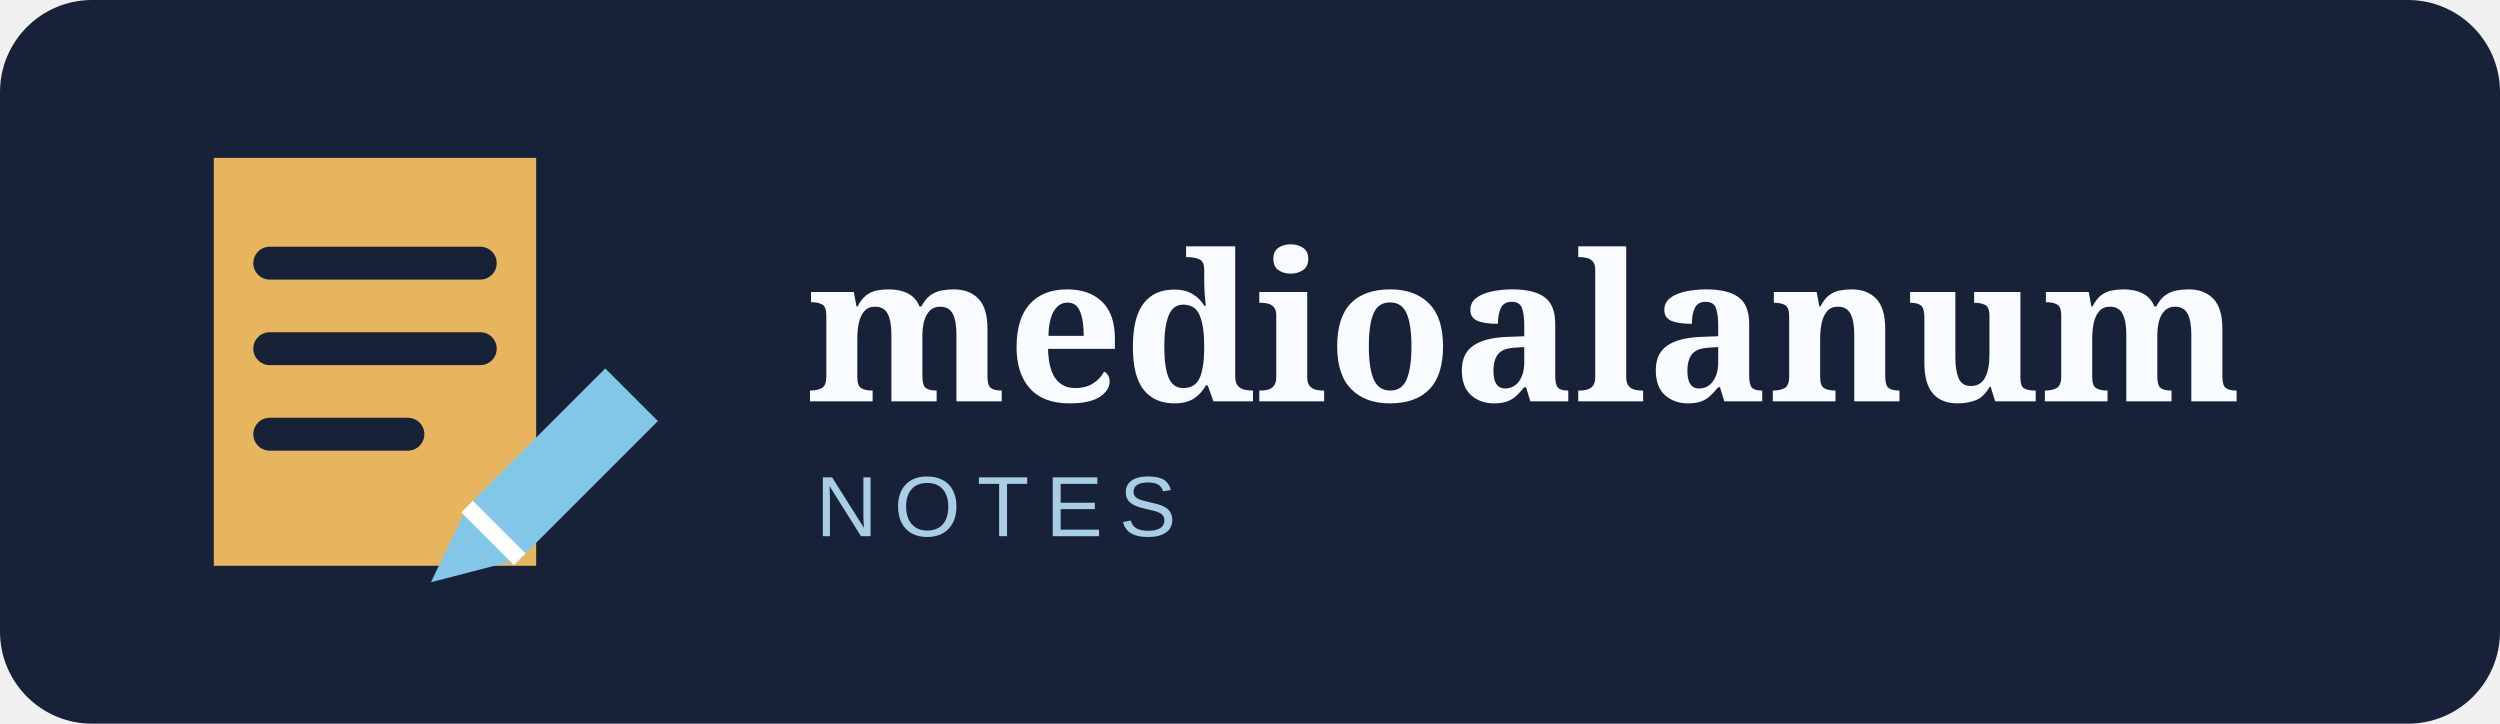
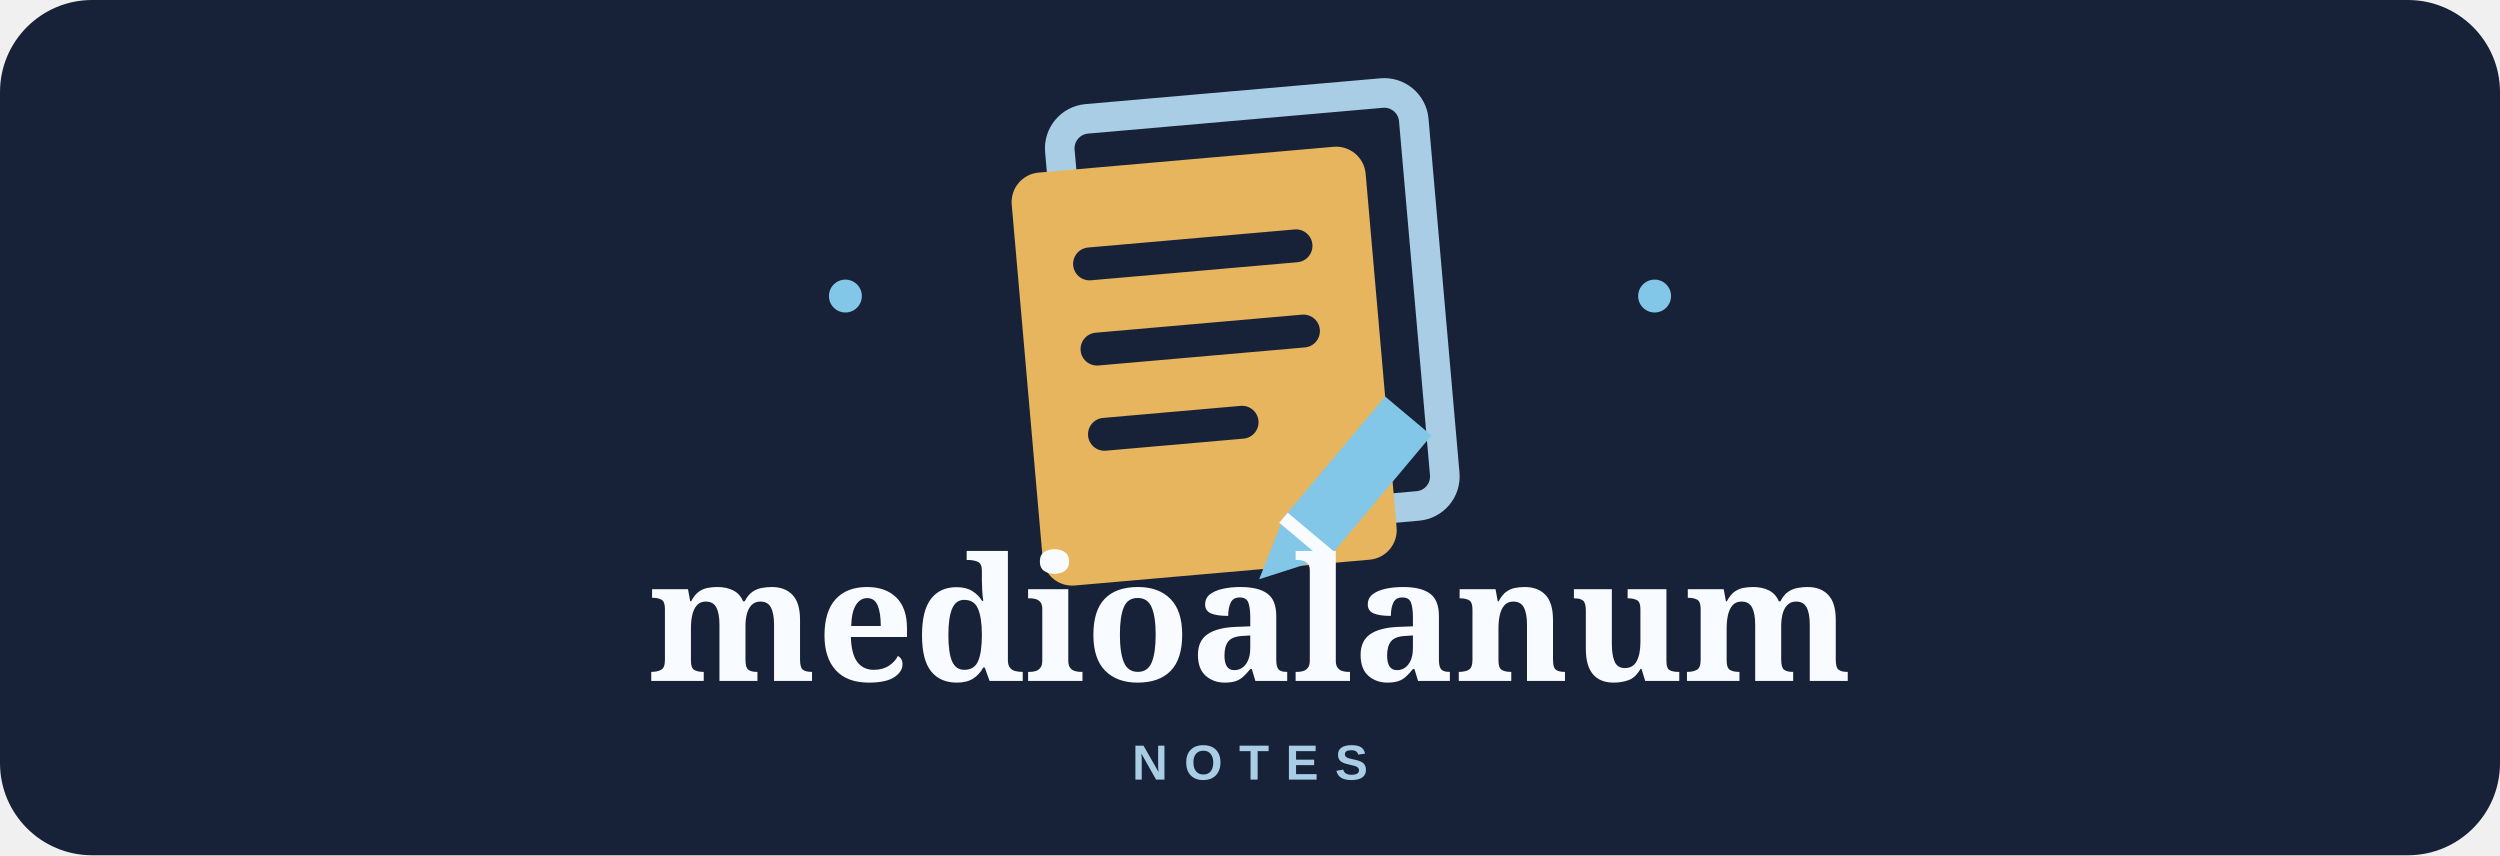
- <svg xmlns="http://www.w3.org/2000/svg" viewBox="0 0 760 220" role="img" aria-labelledby="title">
-   <rect width="760" height="220" rx="28" fill="#172238" />
-   <path d="M65 48h98v124H65z" fill="#e6b55d" />
-   <path d="M82 80h64M82 106h64M82 132h42" stroke="#172238" stroke-linecap="round" stroke-width="10" />
-   <path d="m142 154 42-42 16 16-42 42-27 7z" fill="#82c7e8" />
-   <path d="m142 154 16 16" stroke="#fff" stroke-width="5" />
-   <text x="245" y="122" fill="#f8fbff" font-family="Georgia, serif" font-size="62" font-weight="700">medioalanum</text>
-   <text x="248" y="163" fill="#a9cde4" font-family="Arial, Helvetica, sans-serif" font-size="26" letter-spacing="5">NOTES</text>
+ <svg xmlns="http://www.w3.org/2000/svg" viewBox="0 0 760 260" role="img" aria-labelledby="title">
+   <rect width="760" height="260" rx="28" fill="#172238" />
+   <g transform="translate(310 22) rotate(-5 70 65)">
+     <rect x="16" y="10" width="108" height="126" rx="9" fill="none" stroke="#a9cde4" stroke-width="9" />
+     <rect x="0" y="25" width="108" height="126" rx="9" fill="#e6b55d" />
+     <path d="M22 54h63M22 80h63M22 106h42" stroke="#172238" stroke-linecap="round" stroke-width="10" />
+     <path d="m74 136 34-34 13 13-34 34-22 5z" fill="#82c7e8" />
+     <path d="m74 136 13 13" stroke="#f8fbff" stroke-width="4" />
+   </g>
+   <circle cx="257" cy="90" r="5" fill="#82c7e8" />
+   <circle cx="503" cy="90" r="5" fill="#82c7e8" />
+   <text x="380" y="207" fill="#f8fbff" font-family="Georgia, serif" font-size="52" font-weight="700" text-anchor="middle">medioalanum</text>
+   <text x="380" y="237" fill="#a9cde4" font-family="Arial, Helvetica, sans-serif" font-size="15" font-weight="700" letter-spacing="5" text-anchor="middle">NOTES</text>
</svg>
